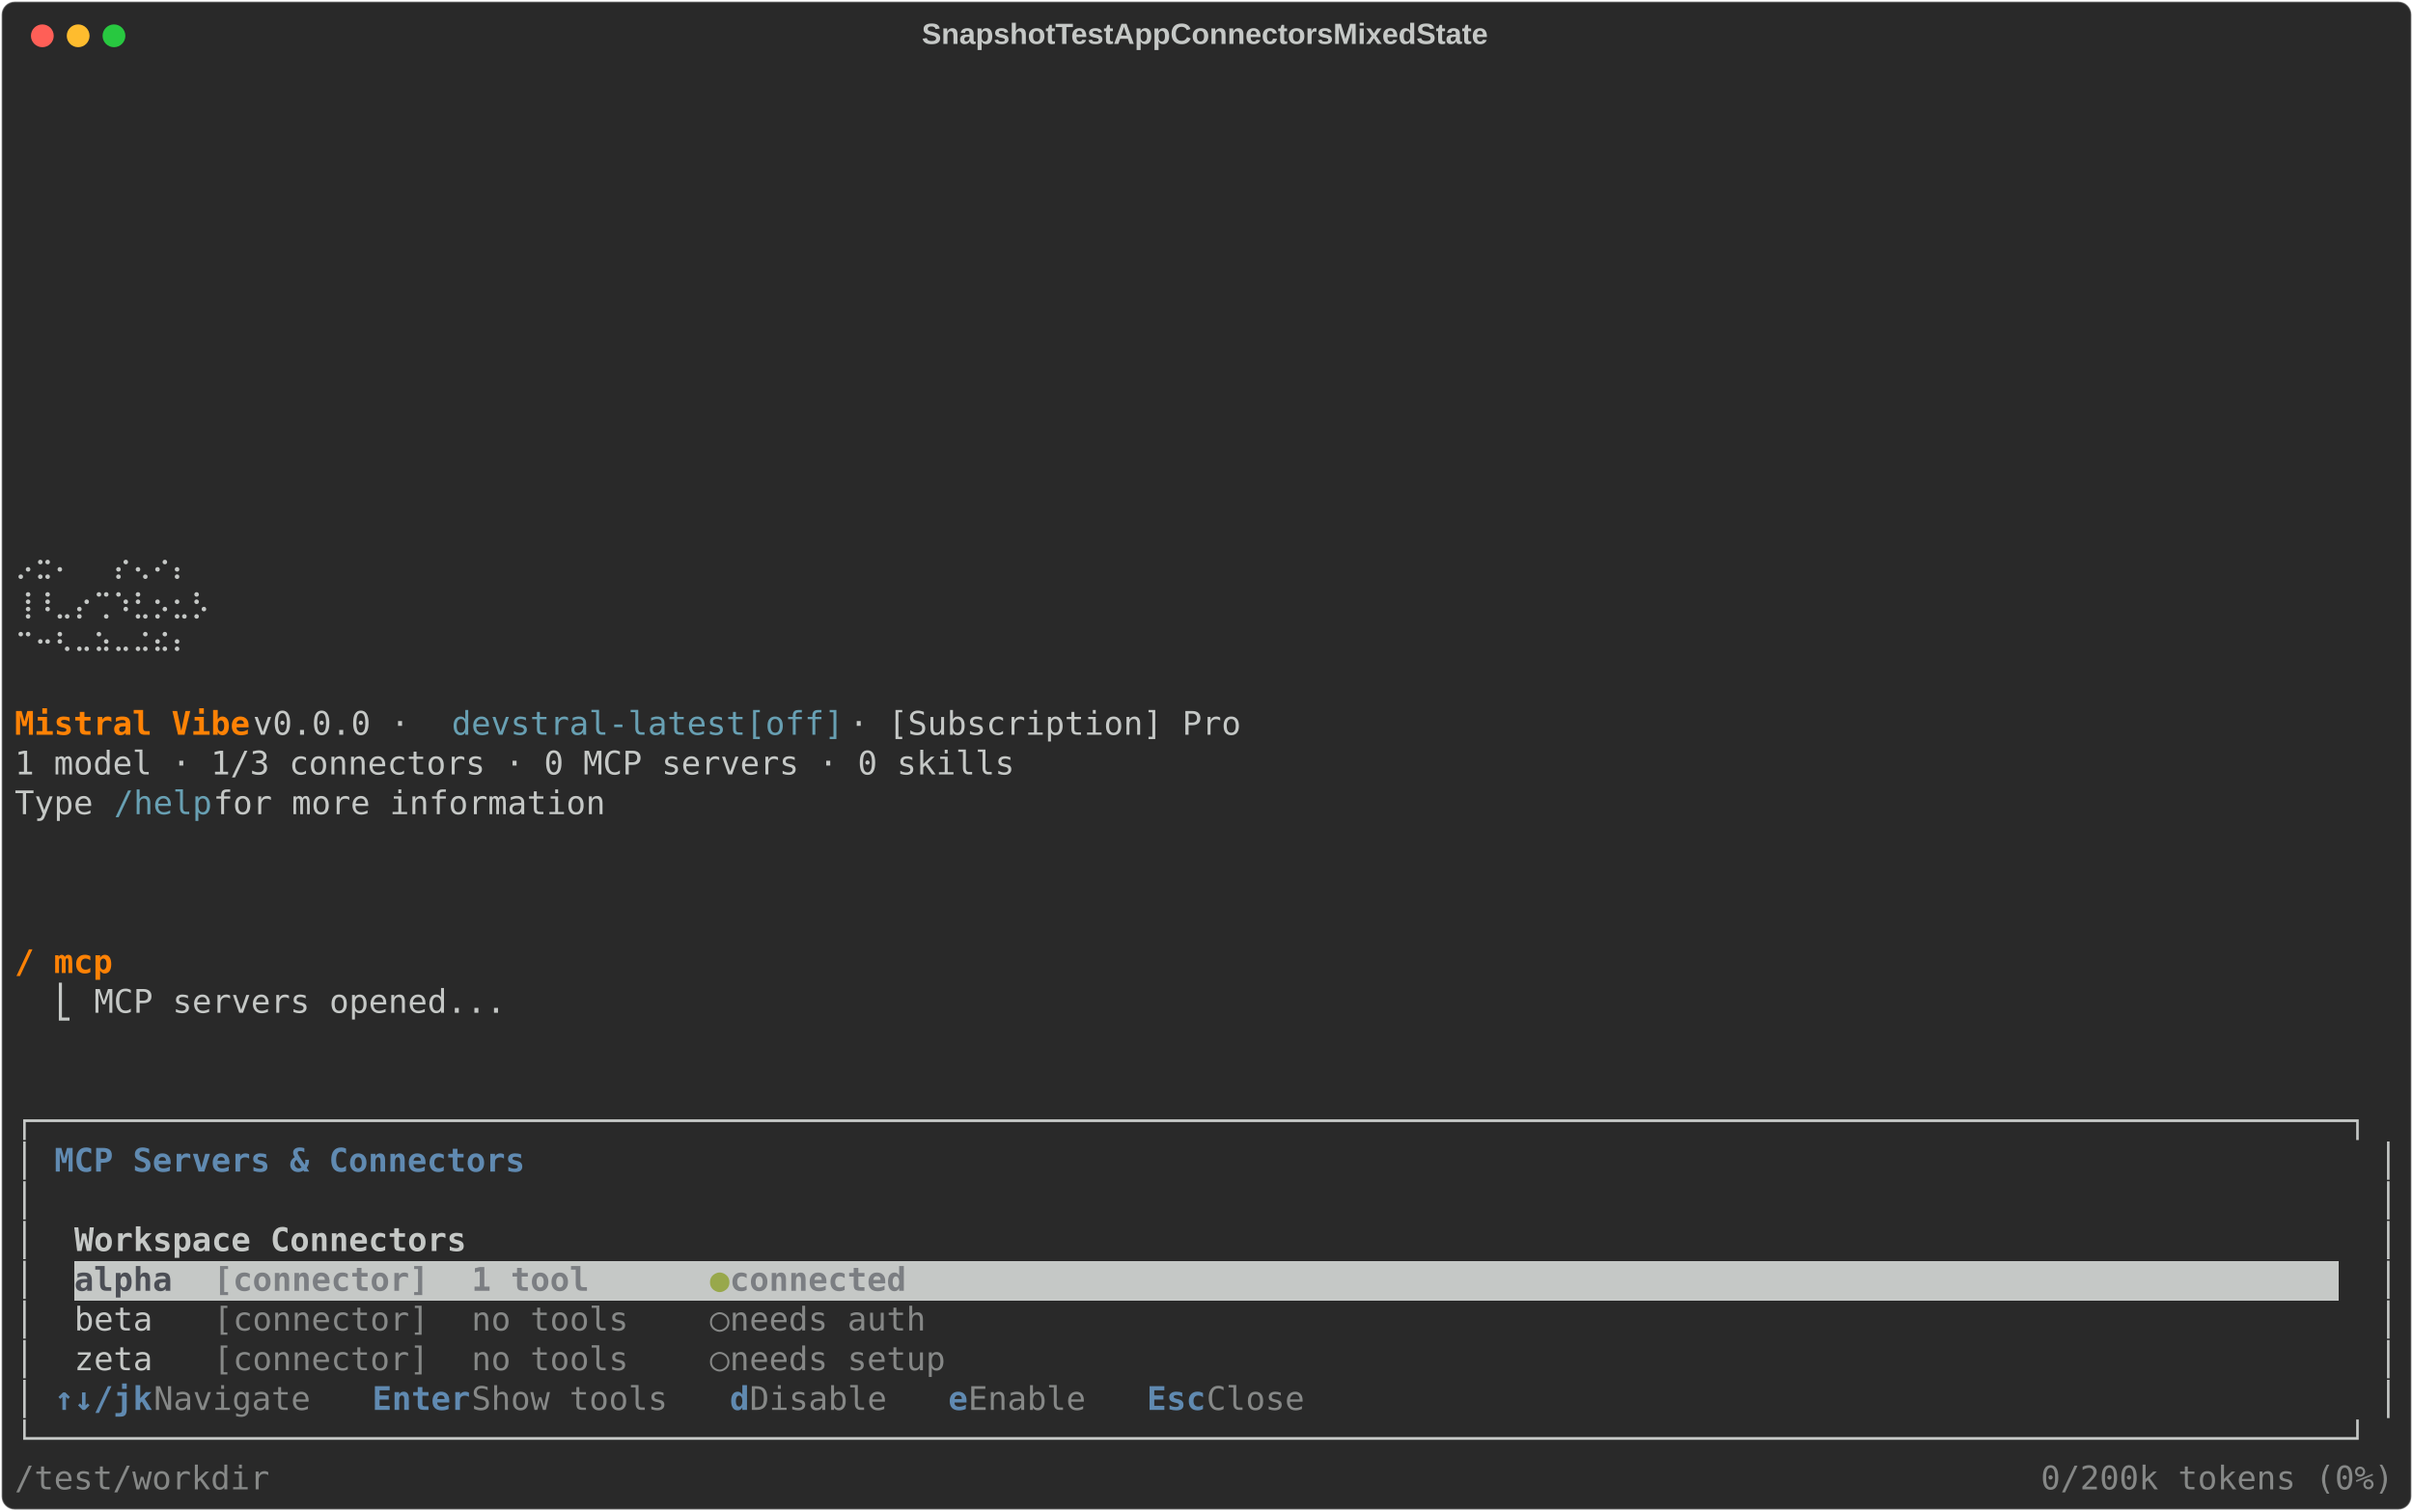
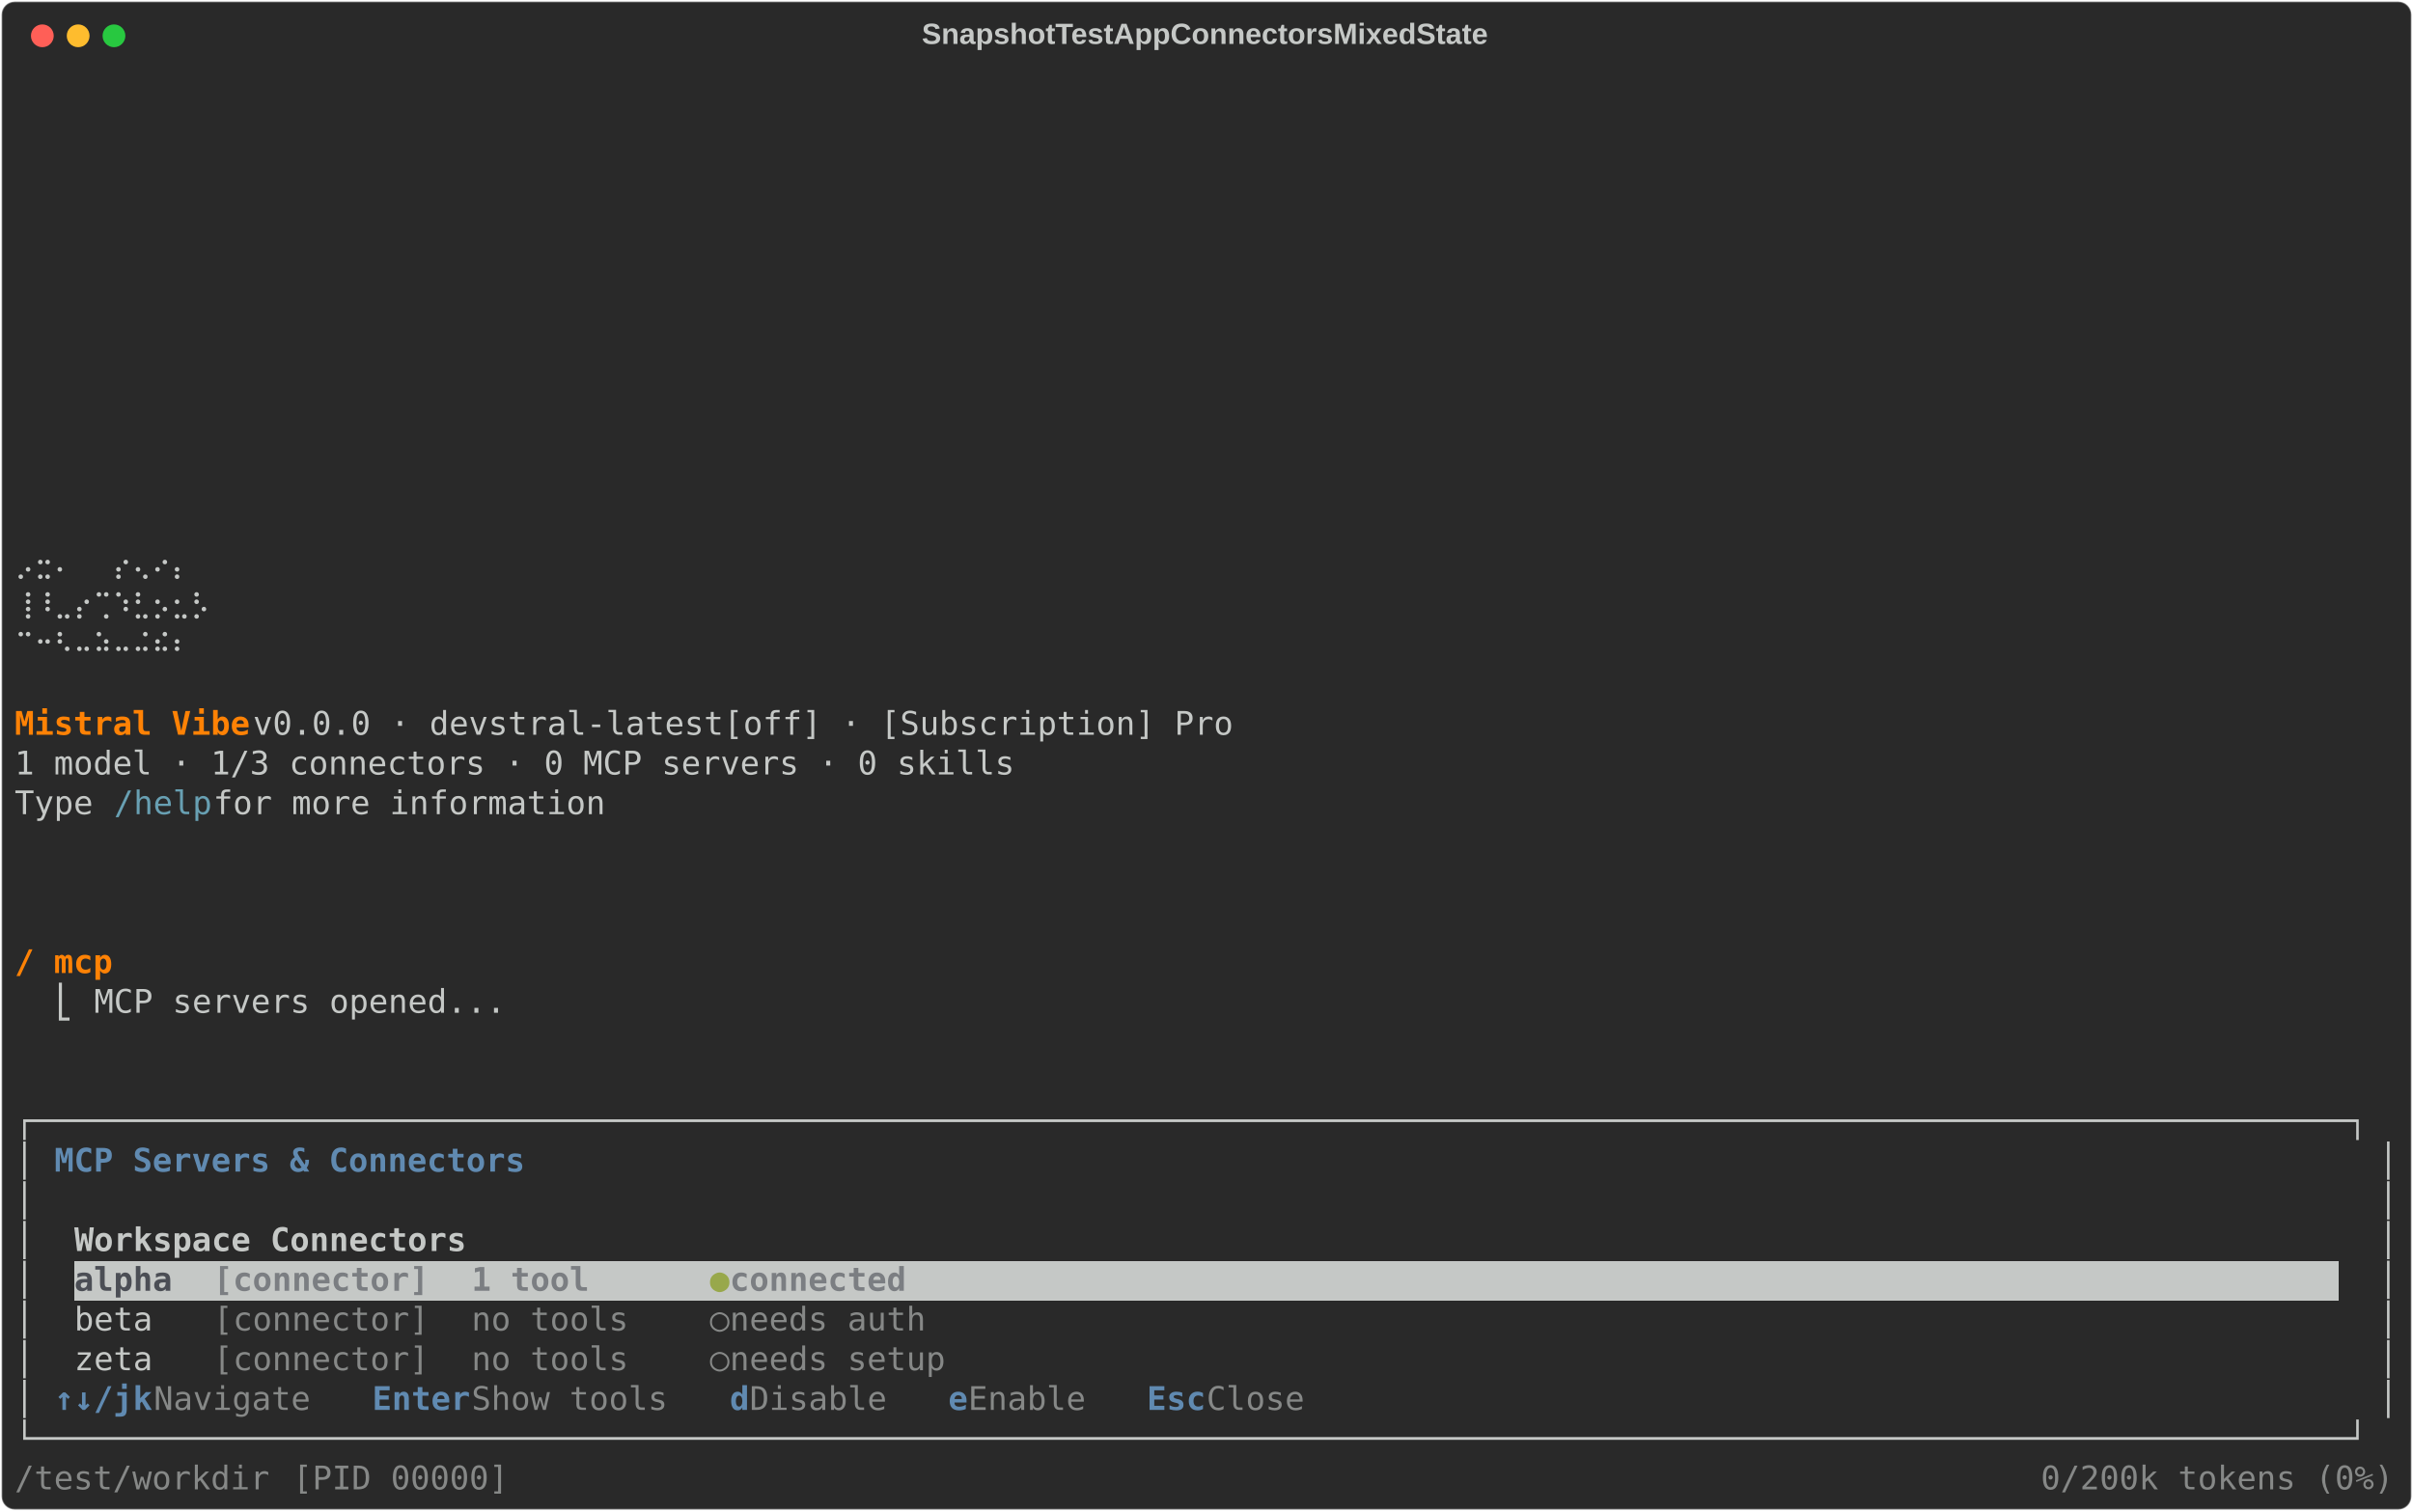
<svg xmlns="http://www.w3.org/2000/svg" class="rich-terminal" viewBox="0 0 1482 928.4">
  <style>

    @font-face {
        font-family: "Fira Code";
        src: local("FiraCode-Regular"),
                url("https://cdnjs.cloudflare.com/ajax/libs/firacode/6.2.0/woff2/FiraCode-Regular.woff2") format("woff2"),
                url("https://cdnjs.cloudflare.com/ajax/libs/firacode/6.2.0/woff/FiraCode-Regular.woff") format("woff");
        font-style: normal;
        font-weight: 400;
    }
    @font-face {
        font-family: "Fira Code";
        src: local("FiraCode-Bold"),
                url("https://cdnjs.cloudflare.com/ajax/libs/firacode/6.2.0/woff2/FiraCode-Bold.woff2") format("woff2"),
                url("https://cdnjs.cloudflare.com/ajax/libs/firacode/6.2.0/woff/FiraCode-Bold.woff") format("woff");
        font-style: bold;
        font-weight: 700;
    }

    .terminal-matrix {
        font-family: Fira Code, monospace;
        font-size: 20px;
        line-height: 24.4px;
        font-variant-east-asian: full-width;
    }

    .terminal-title {
        font-size: 18px;
        font-weight: bold;
        font-family: arial;
    }

    .terminal-r1 { fill: #c5c8c6 }
.terminal-r2 { fill: #ff8205;font-weight: bold }
.terminal-r3 { fill: #68a0b3 }
.terminal-r4 { fill: #608ab1;font-weight: bold }
.terminal-r5 { fill: #c5c8c6;font-weight: bold }
.terminal-r6 { fill: #4b4e55;font-weight: bold }
.terminal-r7 { fill: #7b7e82;font-weight: bold }
.terminal-r8 { fill: #98a84b;font-weight: bold }
.terminal-r9 { fill: #868887 }
    </style>
  <defs>
    <clipPath id="terminal-clip-terminal">
      <rect x="0" y="0" width="1463.0" height="877.4" />
    </clipPath>
    <clipPath id="terminal-line-0">
      <rect x="0" y="1.5" width="1464" height="24.65" />
    </clipPath>
    <clipPath id="terminal-line-1">
      <rect x="0" y="25.9" width="1464" height="24.65" />
    </clipPath>
    <clipPath id="terminal-line-2">
      <rect x="0" y="50.3" width="1464" height="24.65" />
    </clipPath>
    <clipPath id="terminal-line-3">
      <rect x="0" y="74.7" width="1464" height="24.65" />
    </clipPath>
    <clipPath id="terminal-line-4">
      <rect x="0" y="99.1" width="1464" height="24.65" />
    </clipPath>
    <clipPath id="terminal-line-5">
      <rect x="0" y="123.5" width="1464" height="24.65" />
    </clipPath>
    <clipPath id="terminal-line-6">
      <rect x="0" y="147.9" width="1464" height="24.65" />
    </clipPath>
    <clipPath id="terminal-line-7">
      <rect x="0" y="172.3" width="1464" height="24.65" />
    </clipPath>
    <clipPath id="terminal-line-8">
      <rect x="0" y="196.7" width="1464" height="24.65" />
    </clipPath>
    <clipPath id="terminal-line-9">
      <rect x="0" y="221.1" width="1464" height="24.65" />
    </clipPath>
    <clipPath id="terminal-line-10">
      <rect x="0" y="245.5" width="1464" height="24.65" />
    </clipPath>
    <clipPath id="terminal-line-11">
      <rect x="0" y="269.9" width="1464" height="24.65" />
    </clipPath>
    <clipPath id="terminal-line-12">
      <rect x="0" y="294.3" width="1464" height="24.65" />
    </clipPath>
    <clipPath id="terminal-line-13">
      <rect x="0" y="318.7" width="1464" height="24.65" />
    </clipPath>
    <clipPath id="terminal-line-14">
      <rect x="0" y="343.1" width="1464" height="24.65" />
    </clipPath>
    <clipPath id="terminal-line-15">
      <rect x="0" y="367.5" width="1464" height="24.65" />
    </clipPath>
    <clipPath id="terminal-line-16">
      <rect x="0" y="391.9" width="1464" height="24.65" />
    </clipPath>
    <clipPath id="terminal-line-17">
      <rect x="0" y="416.3" width="1464" height="24.65" />
    </clipPath>
    <clipPath id="terminal-line-18">
      <rect x="0" y="440.7" width="1464" height="24.65" />
    </clipPath>
    <clipPath id="terminal-line-19">
      <rect x="0" y="465.1" width="1464" height="24.65" />
    </clipPath>
    <clipPath id="terminal-line-20">
      <rect x="0" y="489.5" width="1464" height="24.65" />
    </clipPath>
    <clipPath id="terminal-line-21">
      <rect x="0" y="513.9" width="1464" height="24.65" />
    </clipPath>
    <clipPath id="terminal-line-22">
      <rect x="0" y="538.3" width="1464" height="24.65" />
    </clipPath>
    <clipPath id="terminal-line-23">
      <rect x="0" y="562.7" width="1464" height="24.65" />
    </clipPath>
    <clipPath id="terminal-line-24">
      <rect x="0" y="587.1" width="1464" height="24.65" />
    </clipPath>
    <clipPath id="terminal-line-25">
      <rect x="0" y="611.5" width="1464" height="24.65" />
    </clipPath>
    <clipPath id="terminal-line-26">
      <rect x="0" y="635.9" width="1464" height="24.65" />
    </clipPath>
    <clipPath id="terminal-line-27">
      <rect x="0" y="660.3" width="1464" height="24.65" />
    </clipPath>
    <clipPath id="terminal-line-28">
      <rect x="0" y="684.7" width="1464" height="24.65" />
    </clipPath>
    <clipPath id="terminal-line-29">
      <rect x="0" y="709.1" width="1464" height="24.65" />
    </clipPath>
    <clipPath id="terminal-line-30">
      <rect x="0" y="733.5" width="1464" height="24.65" />
    </clipPath>
    <clipPath id="terminal-line-31">
      <rect x="0" y="757.9" width="1464" height="24.65" />
    </clipPath>
    <clipPath id="terminal-line-32">
      <rect x="0" y="782.3" width="1464" height="24.65" />
    </clipPath>
    <clipPath id="terminal-line-33">
      <rect x="0" y="806.7" width="1464" height="24.65" />
    </clipPath>
    <clipPath id="terminal-line-34">
      <rect x="0" y="831.1" width="1464" height="24.65" />
    </clipPath>
  </defs>
  <rect fill="#292929" stroke="rgba(255,255,255,0.35)" stroke-width="1" x="1" y="1" width="1480" height="926.4" rx="8" />
  <text class="terminal-title" fill="#c5c8c6" text-anchor="middle" x="740" y="27">SnapshotTestAppConnectorsMixedState</text>
  <g transform="translate(26,22)">
    <circle cx="0" cy="0" r="7" fill="#ff5f57" />
    <circle cx="22" cy="0" r="7" fill="#febc2e" />
    <circle cx="44" cy="0" r="7" fill="#28c840" />
  </g>
  <g transform="translate(9, 41)" clip-path="url(#terminal-clip-terminal)">
    <rect fill="#c5c8c6" x="36.6" y="733.5" width="85.4" height="24.65" shape-rendering="crispEdges" />
    <rect fill="#c5c8c6" x="122" y="733.5" width="158.6" height="24.65" shape-rendering="crispEdges" />
    <rect fill="#c5c8c6" x="280.6" y="733.5" width="122" height="24.65" shape-rendering="crispEdges" />
    <rect fill="#c5c8c6" x="402.6" y="733.5" width="24.4" height="24.65" shape-rendering="crispEdges" />
    <rect fill="#c5c8c6" x="427" y="733.5" width="12.2" height="24.65" shape-rendering="crispEdges" />
    <rect fill="#c5c8c6" x="439.2" y="733.5" width="122" height="24.65" shape-rendering="crispEdges" />
    <rect fill="#c5c8c6" x="561.2" y="733.5" width="866.2" height="24.65" shape-rendering="crispEdges" />
    <g class="terminal-matrix">
      <text class="terminal-r1" x="1464" y="20" textLength="12.2" clip-path="url(#terminal-line-0)">
</text>
      <text class="terminal-r1" x="1464" y="44.4" textLength="12.2" clip-path="url(#terminal-line-1)">
</text>
      <text class="terminal-r1" x="1464" y="68.8" textLength="12.2" clip-path="url(#terminal-line-2)">
</text>
      <text class="terminal-r1" x="1464" y="93.2" textLength="12.2" clip-path="url(#terminal-line-3)">
</text>
      <text class="terminal-r1" x="1464" y="117.6" textLength="12.2" clip-path="url(#terminal-line-4)">
</text>
      <text class="terminal-r1" x="1464" y="142" textLength="12.2" clip-path="url(#terminal-line-5)">
</text>
      <text class="terminal-r1" x="1464" y="166.4" textLength="12.2" clip-path="url(#terminal-line-6)">
</text>
      <text class="terminal-r1" x="1464" y="190.8" textLength="12.2" clip-path="url(#terminal-line-7)">
</text>
      <text class="terminal-r1" x="1464" y="215.2" textLength="12.2" clip-path="url(#terminal-line-8)">
</text>
      <text class="terminal-r1" x="1464" y="239.6" textLength="12.2" clip-path="url(#terminal-line-9)">
</text>
      <text class="terminal-r1" x="1464" y="264" textLength="12.2" clip-path="url(#terminal-line-10)">
</text>
      <text class="terminal-r1" x="1464" y="288.4" textLength="12.2" clip-path="url(#terminal-line-11)">
</text>
      <text class="terminal-r1" x="0" y="312.8" textLength="134.2" clip-path="url(#terminal-line-12)">  ⡠⣒⠄  ⡔⢄⠔⡄</text>
      <text class="terminal-r1" x="1464" y="312.8" textLength="12.2" clip-path="url(#terminal-line-12)">
</text>
      <text class="terminal-r1" x="0" y="337.2" textLength="134.2" clip-path="url(#terminal-line-13)"> ⢸⠸⣀⡔⢉⠱⣃⡢⣂⡣</text>
      <text class="terminal-r1" x="1464" y="337.2" textLength="12.2" clip-path="url(#terminal-line-13)">
</text>
      <text class="terminal-r1" x="0" y="361.6" textLength="134.2" clip-path="url(#terminal-line-14)">  ⠉⠒⠣⠤⠵⠤⠬⠮⠆</text>
      <text class="terminal-r1" x="1464" y="361.6" textLength="12.2" clip-path="url(#terminal-line-14)">
</text>
      <text class="terminal-r1" x="1464" y="386" textLength="12.2" clip-path="url(#terminal-line-15)">
</text>
      <text class="terminal-r2" x="0" y="410.4" textLength="146.4" clip-path="url(#terminal-line-16)">Mistral Vibe</text>
-       <text class="terminal-r1" x="146.4" y="410.4" textLength="122" clip-path="url(#terminal-line-16)"> v0.0.0 · </text>
-       <text class="terminal-r3" x="268.4" y="410.4" textLength="244" clip-path="url(#terminal-line-16)">devstral-latest[off]</text>
-       <text class="terminal-r1" x="512.4" y="410.4" textLength="256.2" clip-path="url(#terminal-line-16)"> · [Subscription] Pro</text>
+       <text class="terminal-r1" x="146.4" y="410.4" textLength="622.2" clip-path="url(#terminal-line-16)"> v0.0.0 · devstral-latest[off] · [Subscription] Pro</text>
      <text class="terminal-r1" x="1464" y="410.4" textLength="12.2" clip-path="url(#terminal-line-16)">
</text>
      <text class="terminal-r1" x="0" y="434.8" textLength="622.2" clip-path="url(#terminal-line-17)">1 model · 1/3 connectors · 0 MCP servers · 0 skills</text>
      <text class="terminal-r1" x="1464" y="434.8" textLength="12.2" clip-path="url(#terminal-line-17)">
</text>
      <text class="terminal-r1" x="0" y="459.2" textLength="61" clip-path="url(#terminal-line-18)">Type </text>
      <text class="terminal-r3" x="61" y="459.2" textLength="61" clip-path="url(#terminal-line-18)">/help</text>
      <text class="terminal-r1" x="122" y="459.2" textLength="256.2" clip-path="url(#terminal-line-18)"> for more information</text>
      <text class="terminal-r1" x="1464" y="459.2" textLength="12.2" clip-path="url(#terminal-line-18)">
</text>
      <text class="terminal-r1" x="1464" y="483.6" textLength="12.2" clip-path="url(#terminal-line-19)">
</text>
      <text class="terminal-r1" x="1464" y="508" textLength="12.2" clip-path="url(#terminal-line-20)">
</text>
      <text class="terminal-r1" x="1464" y="532.4" textLength="12.2" clip-path="url(#terminal-line-21)">
</text>
      <text class="terminal-r2" x="0" y="556.8" textLength="61" clip-path="url(#terminal-line-22)">/ mcp</text>
      <text class="terminal-r1" x="1464" y="556.8" textLength="12.2" clip-path="url(#terminal-line-22)">
</text>
      <text class="terminal-r1" x="24.4" y="581.2" textLength="12.2" clip-path="url(#terminal-line-23)">⎣</text>
      <text class="terminal-r1" x="48.8" y="581.2" textLength="256.2" clip-path="url(#terminal-line-23)">MCP servers opened...</text>
      <text class="terminal-r1" x="1464" y="581.2" textLength="12.2" clip-path="url(#terminal-line-23)">
</text>
      <text class="terminal-r1" x="1464" y="605.6" textLength="12.2" clip-path="url(#terminal-line-24)">
</text>
      <text class="terminal-r1" x="1464" y="630" textLength="12.2" clip-path="url(#terminal-line-25)">
</text>
      <text class="terminal-r1" x="0" y="654.4" textLength="1464" clip-path="url(#terminal-line-26)">┌──────────────────────────────────────────────────────────────────────────────────────────────────────────────────────┐</text>
      <text class="terminal-r1" x="1464" y="654.4" textLength="12.2" clip-path="url(#terminal-line-26)">
</text>
      <text class="terminal-r1" x="0" y="678.8" textLength="12.2" clip-path="url(#terminal-line-27)">│</text>
      <text class="terminal-r4" x="24.4" y="678.8" textLength="292.8" clip-path="url(#terminal-line-27)">MCP Servers &amp; Connectors</text>
      <text class="terminal-r1" x="1451.8" y="678.8" textLength="12.2" clip-path="url(#terminal-line-27)">│</text>
      <text class="terminal-r1" x="1464" y="678.8" textLength="12.2" clip-path="url(#terminal-line-27)">
</text>
      <text class="terminal-r1" x="0" y="703.2" textLength="12.2" clip-path="url(#terminal-line-28)">│</text>
      <text class="terminal-r1" x="1451.8" y="703.2" textLength="12.2" clip-path="url(#terminal-line-28)">│</text>
      <text class="terminal-r1" x="1464" y="703.2" textLength="12.2" clip-path="url(#terminal-line-28)">
</text>
      <text class="terminal-r1" x="0" y="727.6" textLength="12.2" clip-path="url(#terminal-line-29)">│</text>
      <text class="terminal-r5" x="36.6" y="727.6" textLength="244" clip-path="url(#terminal-line-29)">Workspace Connectors</text>
      <text class="terminal-r1" x="1451.8" y="727.6" textLength="12.2" clip-path="url(#terminal-line-29)">│</text>
      <text class="terminal-r1" x="1464" y="727.6" textLength="12.2" clip-path="url(#terminal-line-29)">
</text>
      <text class="terminal-r1" x="0" y="752" textLength="12.2" clip-path="url(#terminal-line-30)">│</text>
      <text class="terminal-r6" x="36.6" y="752" textLength="85.4" clip-path="url(#terminal-line-30)">  alpha</text>
      <text class="terminal-r7" x="122" y="752" textLength="158.6" clip-path="url(#terminal-line-30)">  [connector]</text>
      <text class="terminal-r7" x="280.6" y="752" textLength="122" clip-path="url(#terminal-line-30)">  1 tool  </text>
      <text class="terminal-r8" x="427" y="752" textLength="12.2" clip-path="url(#terminal-line-30)">●</text>
      <text class="terminal-r7" x="439.2" y="752" textLength="122" clip-path="url(#terminal-line-30)"> connected</text>
      <text class="terminal-r1" x="1451.8" y="752" textLength="12.2" clip-path="url(#terminal-line-30)">│</text>
      <text class="terminal-r1" x="1464" y="752" textLength="12.2" clip-path="url(#terminal-line-30)">
</text>
      <text class="terminal-r1" x="0" y="776.4" textLength="12.2" clip-path="url(#terminal-line-31)">│</text>
      <text class="terminal-r1" x="36.6" y="776.4" textLength="85.4" clip-path="url(#terminal-line-31)">  beta </text>
      <text class="terminal-r9" x="122" y="776.4" textLength="158.6" clip-path="url(#terminal-line-31)">  [connector]</text>
      <text class="terminal-r9" x="280.6" y="776.4" textLength="122" clip-path="url(#terminal-line-31)">  no tools</text>
      <text class="terminal-r9" x="427" y="776.4" textLength="12.2" clip-path="url(#terminal-line-31)">○</text>
      <text class="terminal-r9" x="439.2" y="776.4" textLength="134.2" clip-path="url(#terminal-line-31)"> needs auth</text>
      <text class="terminal-r1" x="1451.8" y="776.4" textLength="12.2" clip-path="url(#terminal-line-31)">│</text>
      <text class="terminal-r1" x="1464" y="776.4" textLength="12.2" clip-path="url(#terminal-line-31)">
</text>
      <text class="terminal-r1" x="0" y="800.8" textLength="12.2" clip-path="url(#terminal-line-32)">│</text>
      <text class="terminal-r1" x="36.6" y="800.8" textLength="85.4" clip-path="url(#terminal-line-32)">  zeta </text>
      <text class="terminal-r9" x="122" y="800.8" textLength="158.6" clip-path="url(#terminal-line-32)">  [connector]</text>
      <text class="terminal-r9" x="280.6" y="800.8" textLength="122" clip-path="url(#terminal-line-32)">  no tools</text>
      <text class="terminal-r9" x="427" y="800.8" textLength="12.2" clip-path="url(#terminal-line-32)">○</text>
      <text class="terminal-r9" x="439.2" y="800.8" textLength="146.4" clip-path="url(#terminal-line-32)"> needs setup</text>
      <text class="terminal-r1" x="1451.8" y="800.8" textLength="12.2" clip-path="url(#terminal-line-32)">│</text>
      <text class="terminal-r1" x="1464" y="800.8" textLength="12.2" clip-path="url(#terminal-line-32)">
</text>
      <text class="terminal-r1" x="0" y="825.2" textLength="12.2" clip-path="url(#terminal-line-33)">│</text>
      <text class="terminal-r4" x="24.4" y="825.2" textLength="61" clip-path="url(#terminal-line-33)">↑↓/jk</text>
      <text class="terminal-r9" x="85.4" y="825.2" textLength="134.2" clip-path="url(#terminal-line-33)"> Navigate  </text>
      <text class="terminal-r4" x="219.6" y="825.2" textLength="61" clip-path="url(#terminal-line-33)">Enter</text>
      <text class="terminal-r9" x="280.6" y="825.2" textLength="158.6" clip-path="url(#terminal-line-33)"> Show tools  </text>
      <text class="terminal-r4" x="439.2" y="825.2" textLength="12.2" clip-path="url(#terminal-line-33)">d</text>
      <text class="terminal-r9" x="451.4" y="825.2" textLength="122" clip-path="url(#terminal-line-33)"> Disable  </text>
      <text class="terminal-r4" x="573.4" y="825.2" textLength="12.2" clip-path="url(#terminal-line-33)">e</text>
      <text class="terminal-r9" x="585.6" y="825.2" textLength="109.8" clip-path="url(#terminal-line-33)"> Enable  </text>
      <text class="terminal-r4" x="695.4" y="825.2" textLength="36.6" clip-path="url(#terminal-line-33)">Esc</text>
      <text class="terminal-r9" x="732" y="825.2" textLength="73.2" clip-path="url(#terminal-line-33)"> Close</text>
      <text class="terminal-r1" x="1451.8" y="825.2" textLength="12.2" clip-path="url(#terminal-line-33)">│</text>
      <text class="terminal-r1" x="1464" y="825.2" textLength="12.2" clip-path="url(#terminal-line-33)">
</text>
      <text class="terminal-r1" x="0" y="849.6" textLength="1464" clip-path="url(#terminal-line-34)">└──────────────────────────────────────────────────────────────────────────────────────────────────────────────────────┘</text>
      <text class="terminal-r1" x="1464" y="849.6" textLength="12.2" clip-path="url(#terminal-line-34)">
</text>
      <text class="terminal-r9" x="0" y="874" textLength="158.6" clip-path="url(#terminal-line-35)">/test/workdir</text>
+       <text class="terminal-r9" x="170.8" y="874" textLength="134.2" clip-path="url(#terminal-line-35)">[PID 00000]</text>
      <text class="terminal-r9" x="1244.4" y="874" textLength="219.6" clip-path="url(#terminal-line-35)">0/200k tokens (0%)</text>
    </g>
  </g>
</svg>
